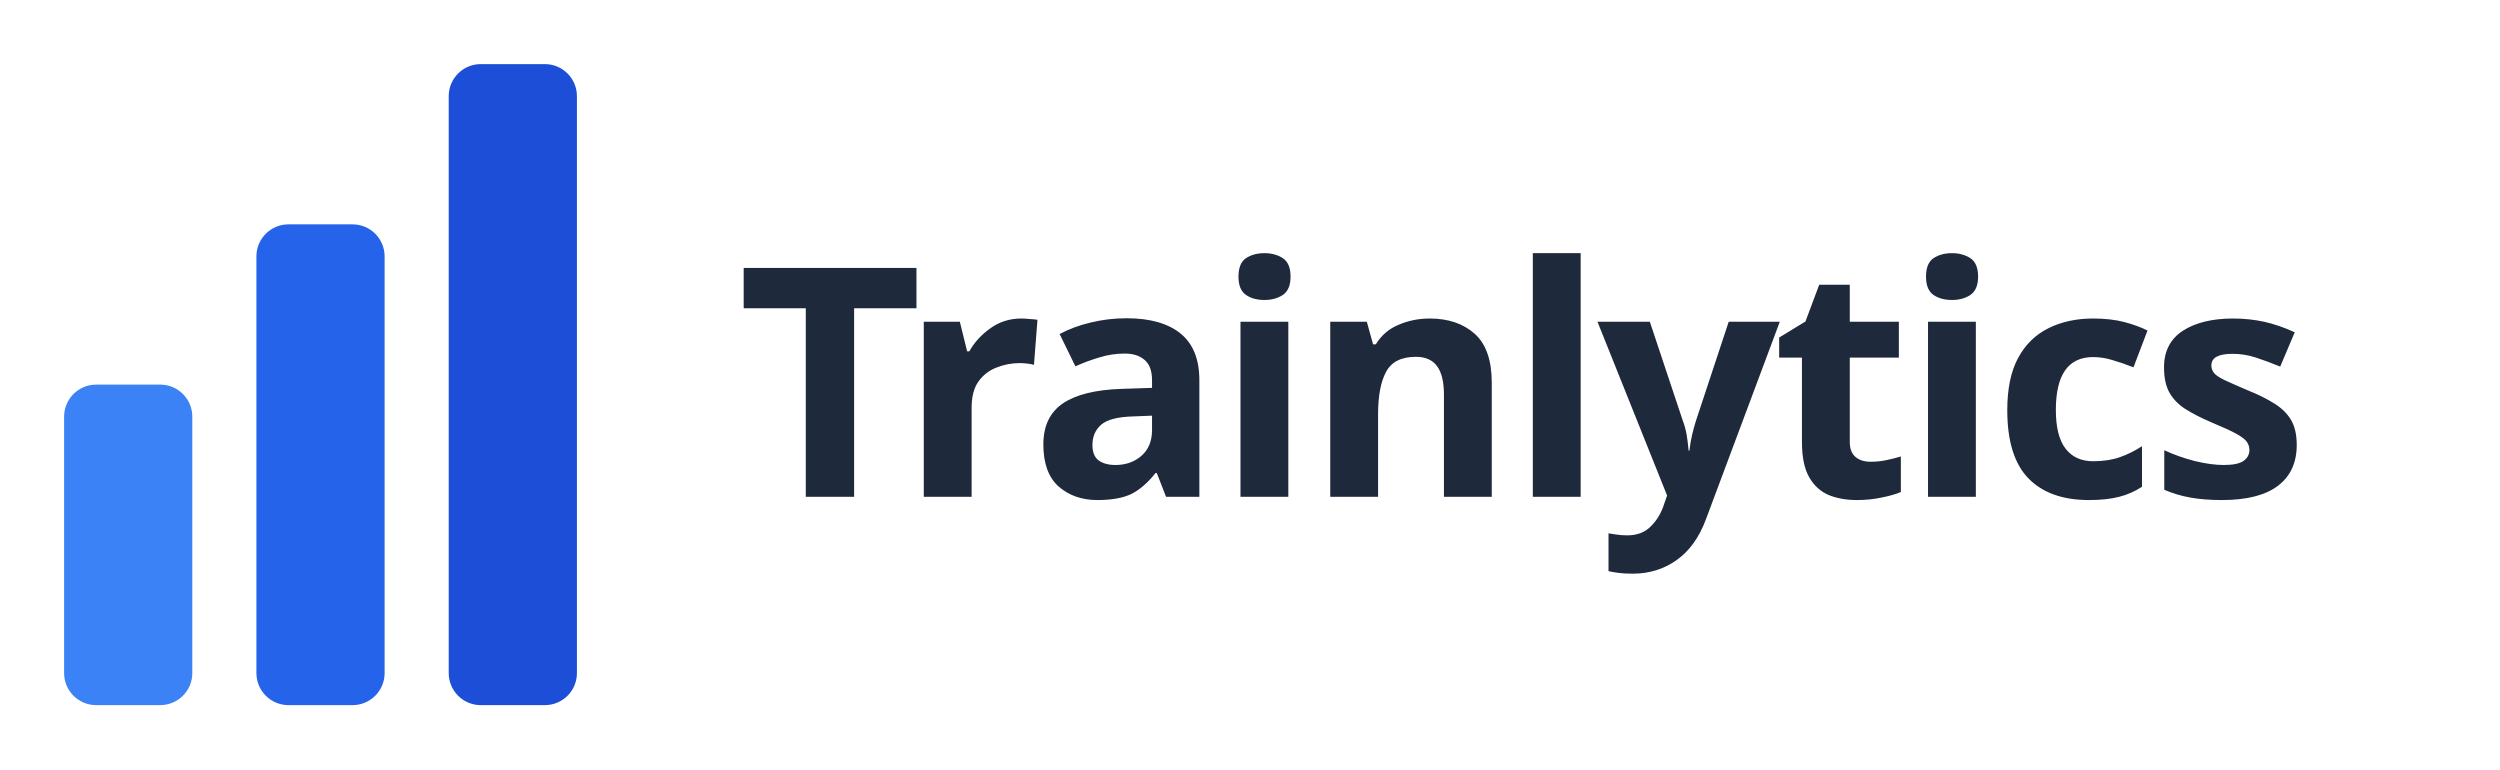
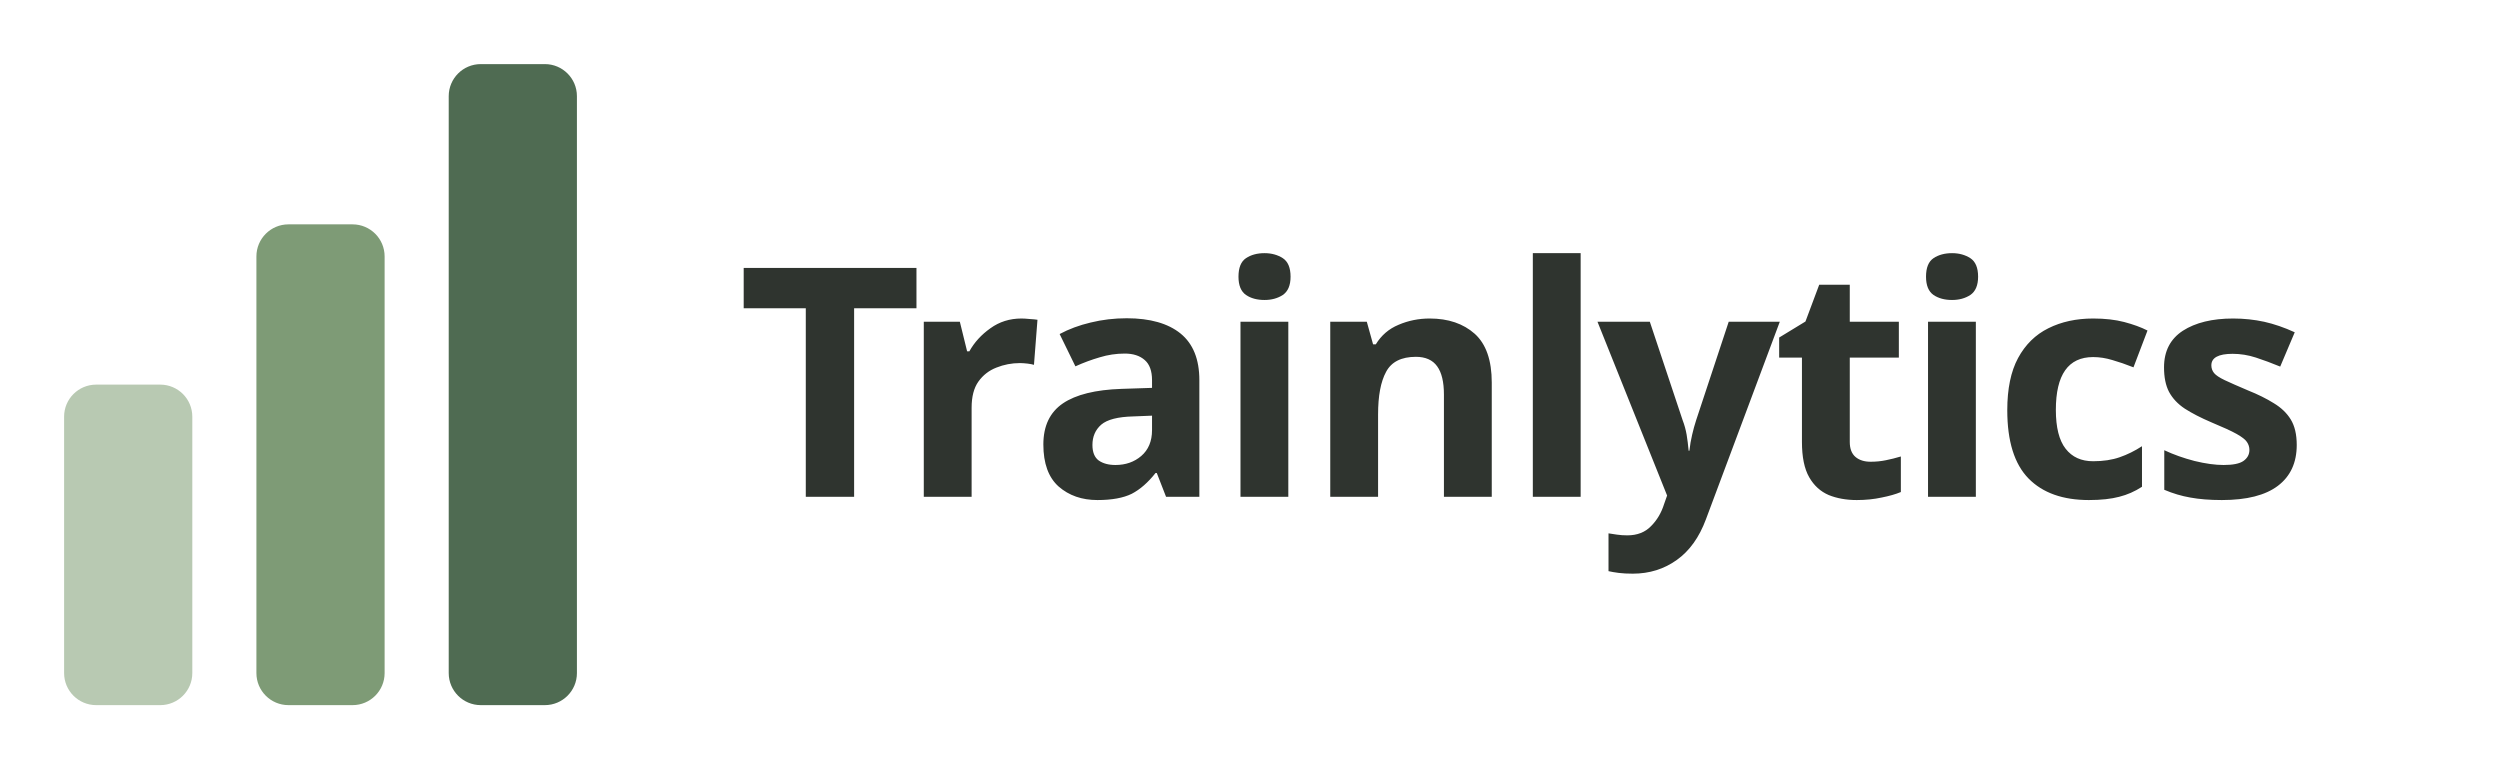
<svg xmlns="http://www.w3.org/2000/svg" viewBox="0 4 156 48" fill="none">
-   <rect x="4" y="28" width="8" height="20" rx="2" fill="#3b82f6" />
-   <rect x="16" y="18" width="8" height="30" rx="2" fill="#2563eb" />
-   <rect x="28" y="8" width="8" height="40" rx="2" fill="#1d4ed8" />
-   <text x="46" y="35" font-family="Montserrat, system-ui, sans-serif" font-weight="700" font-size="20" fill="#1e293b" letter-spacing="-0.5">Trainlytics</text>
+   <rect x="4" y="28" width="8" height="20" rx="2" fill="#B8C9B2" />
+   <rect x="16" y="18" width="8" height="30" rx="2" fill="#7E9B76" />
+   <rect x="28" y="8" width="8" height="40" rx="2" fill="#4F6B52" />
+   <text x="46" y="35" font-family="Montserrat, system-ui, sans-serif" font-weight="700" font-size="20" fill="#2F342F" letter-spacing="-0.5">Trainlytics</text>
</svg>
